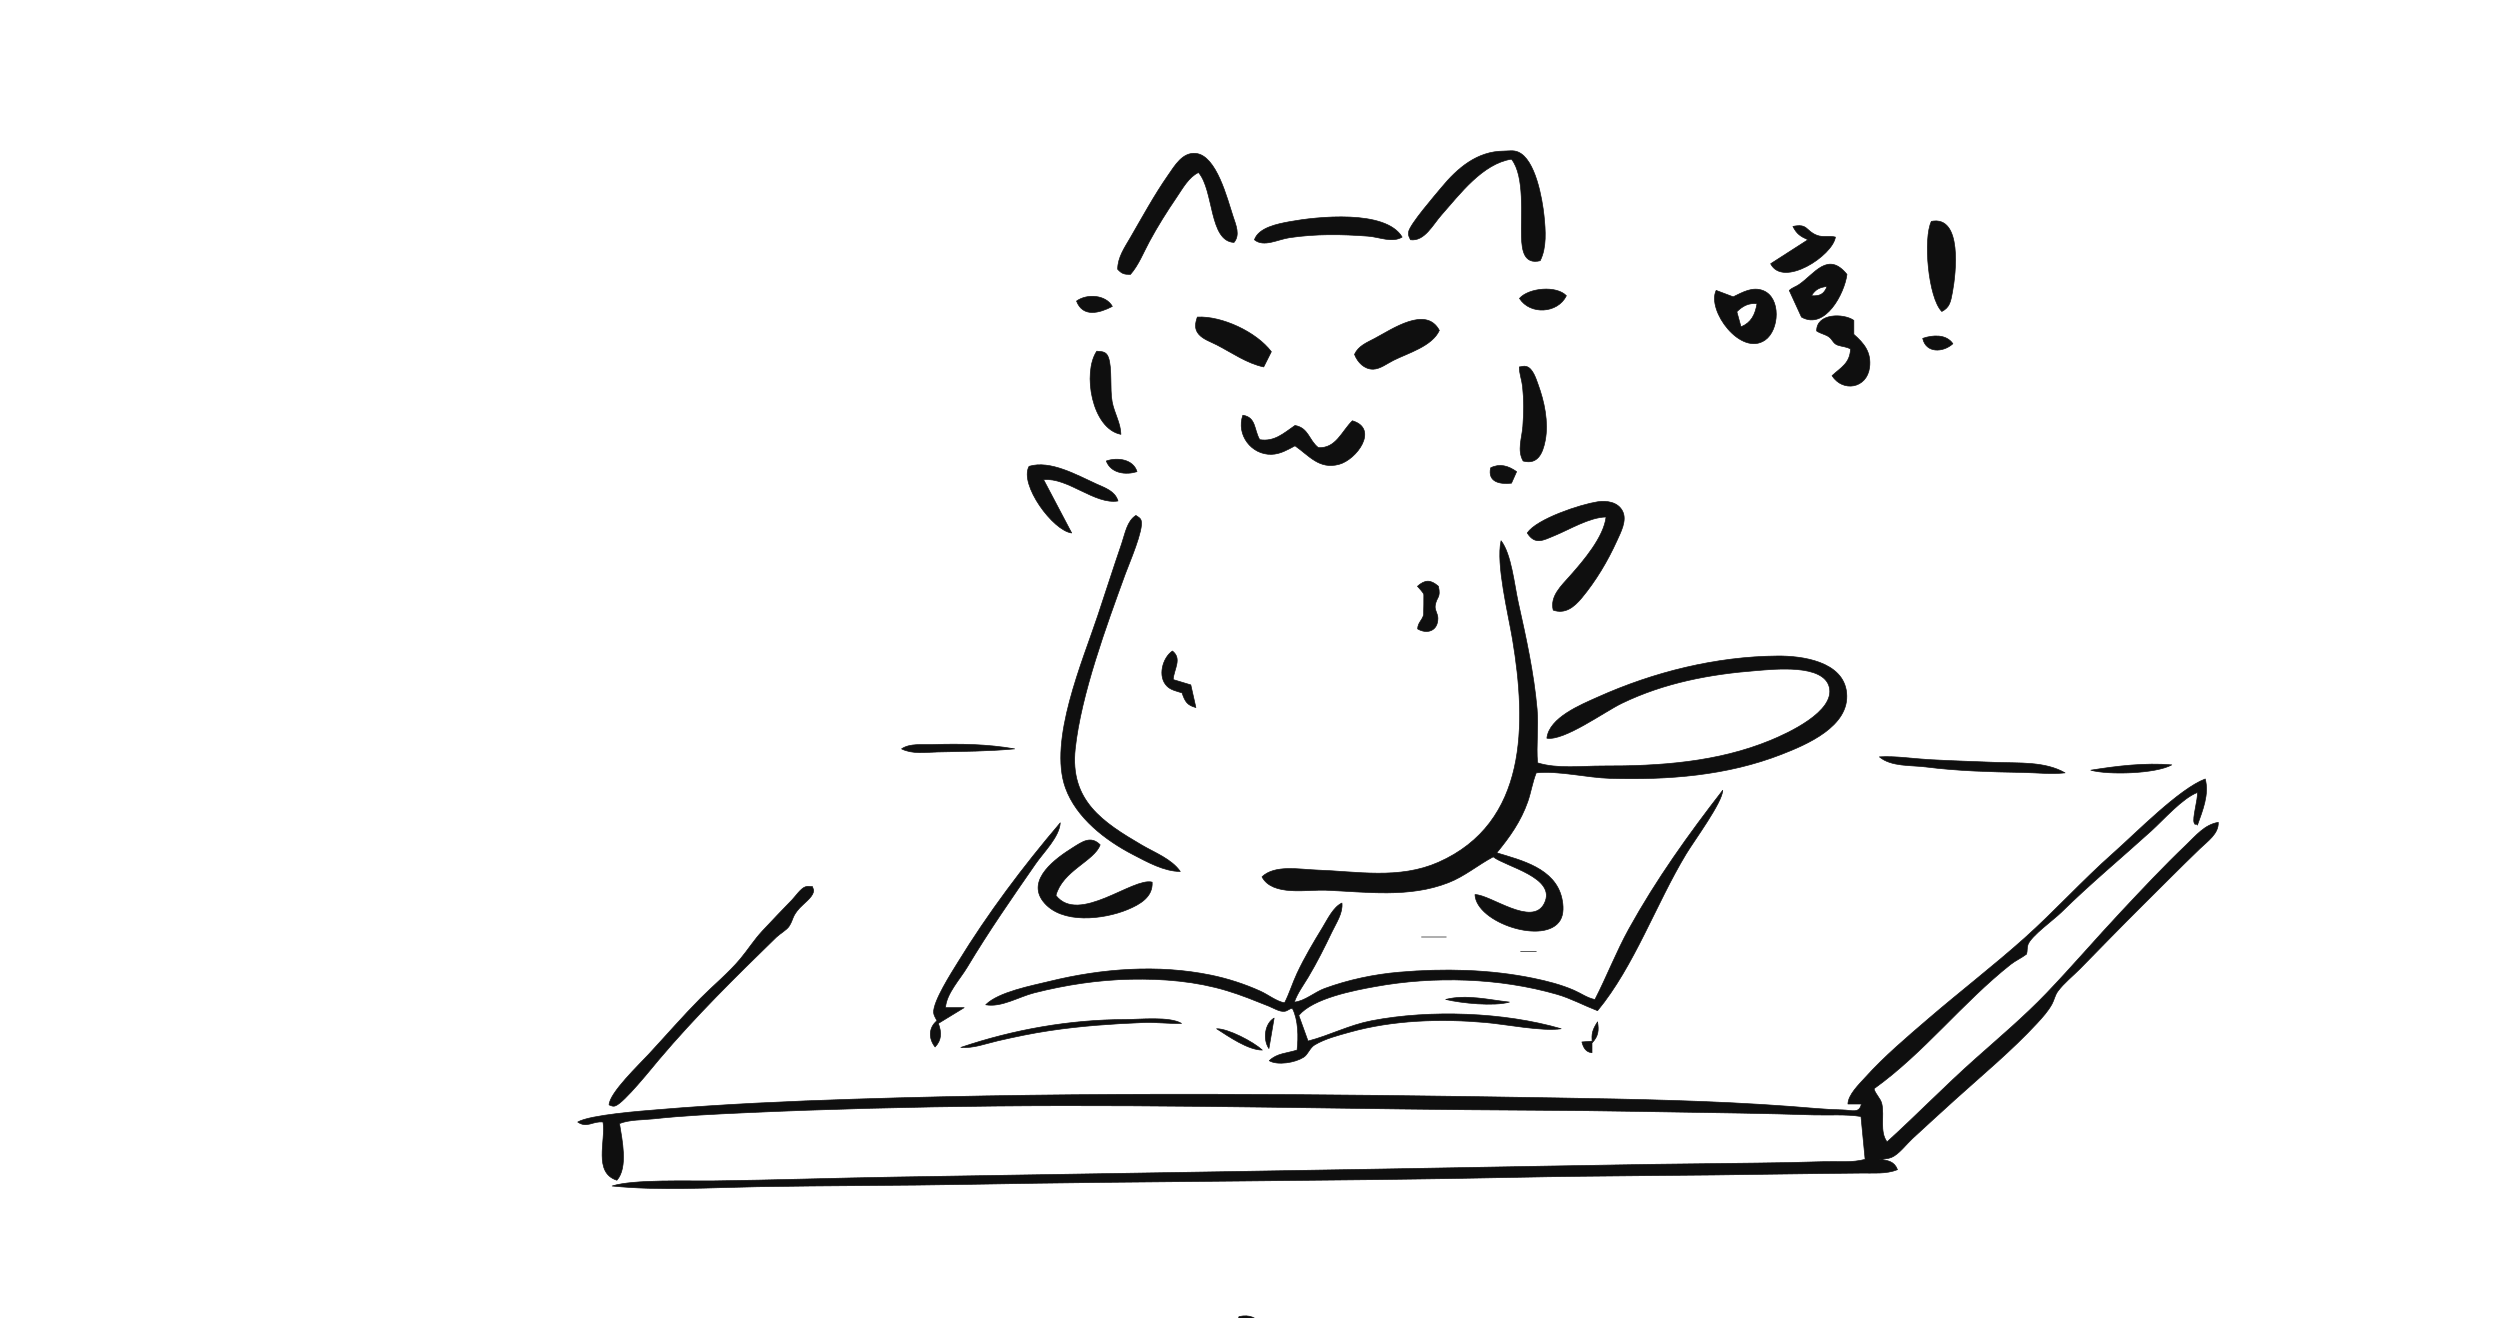
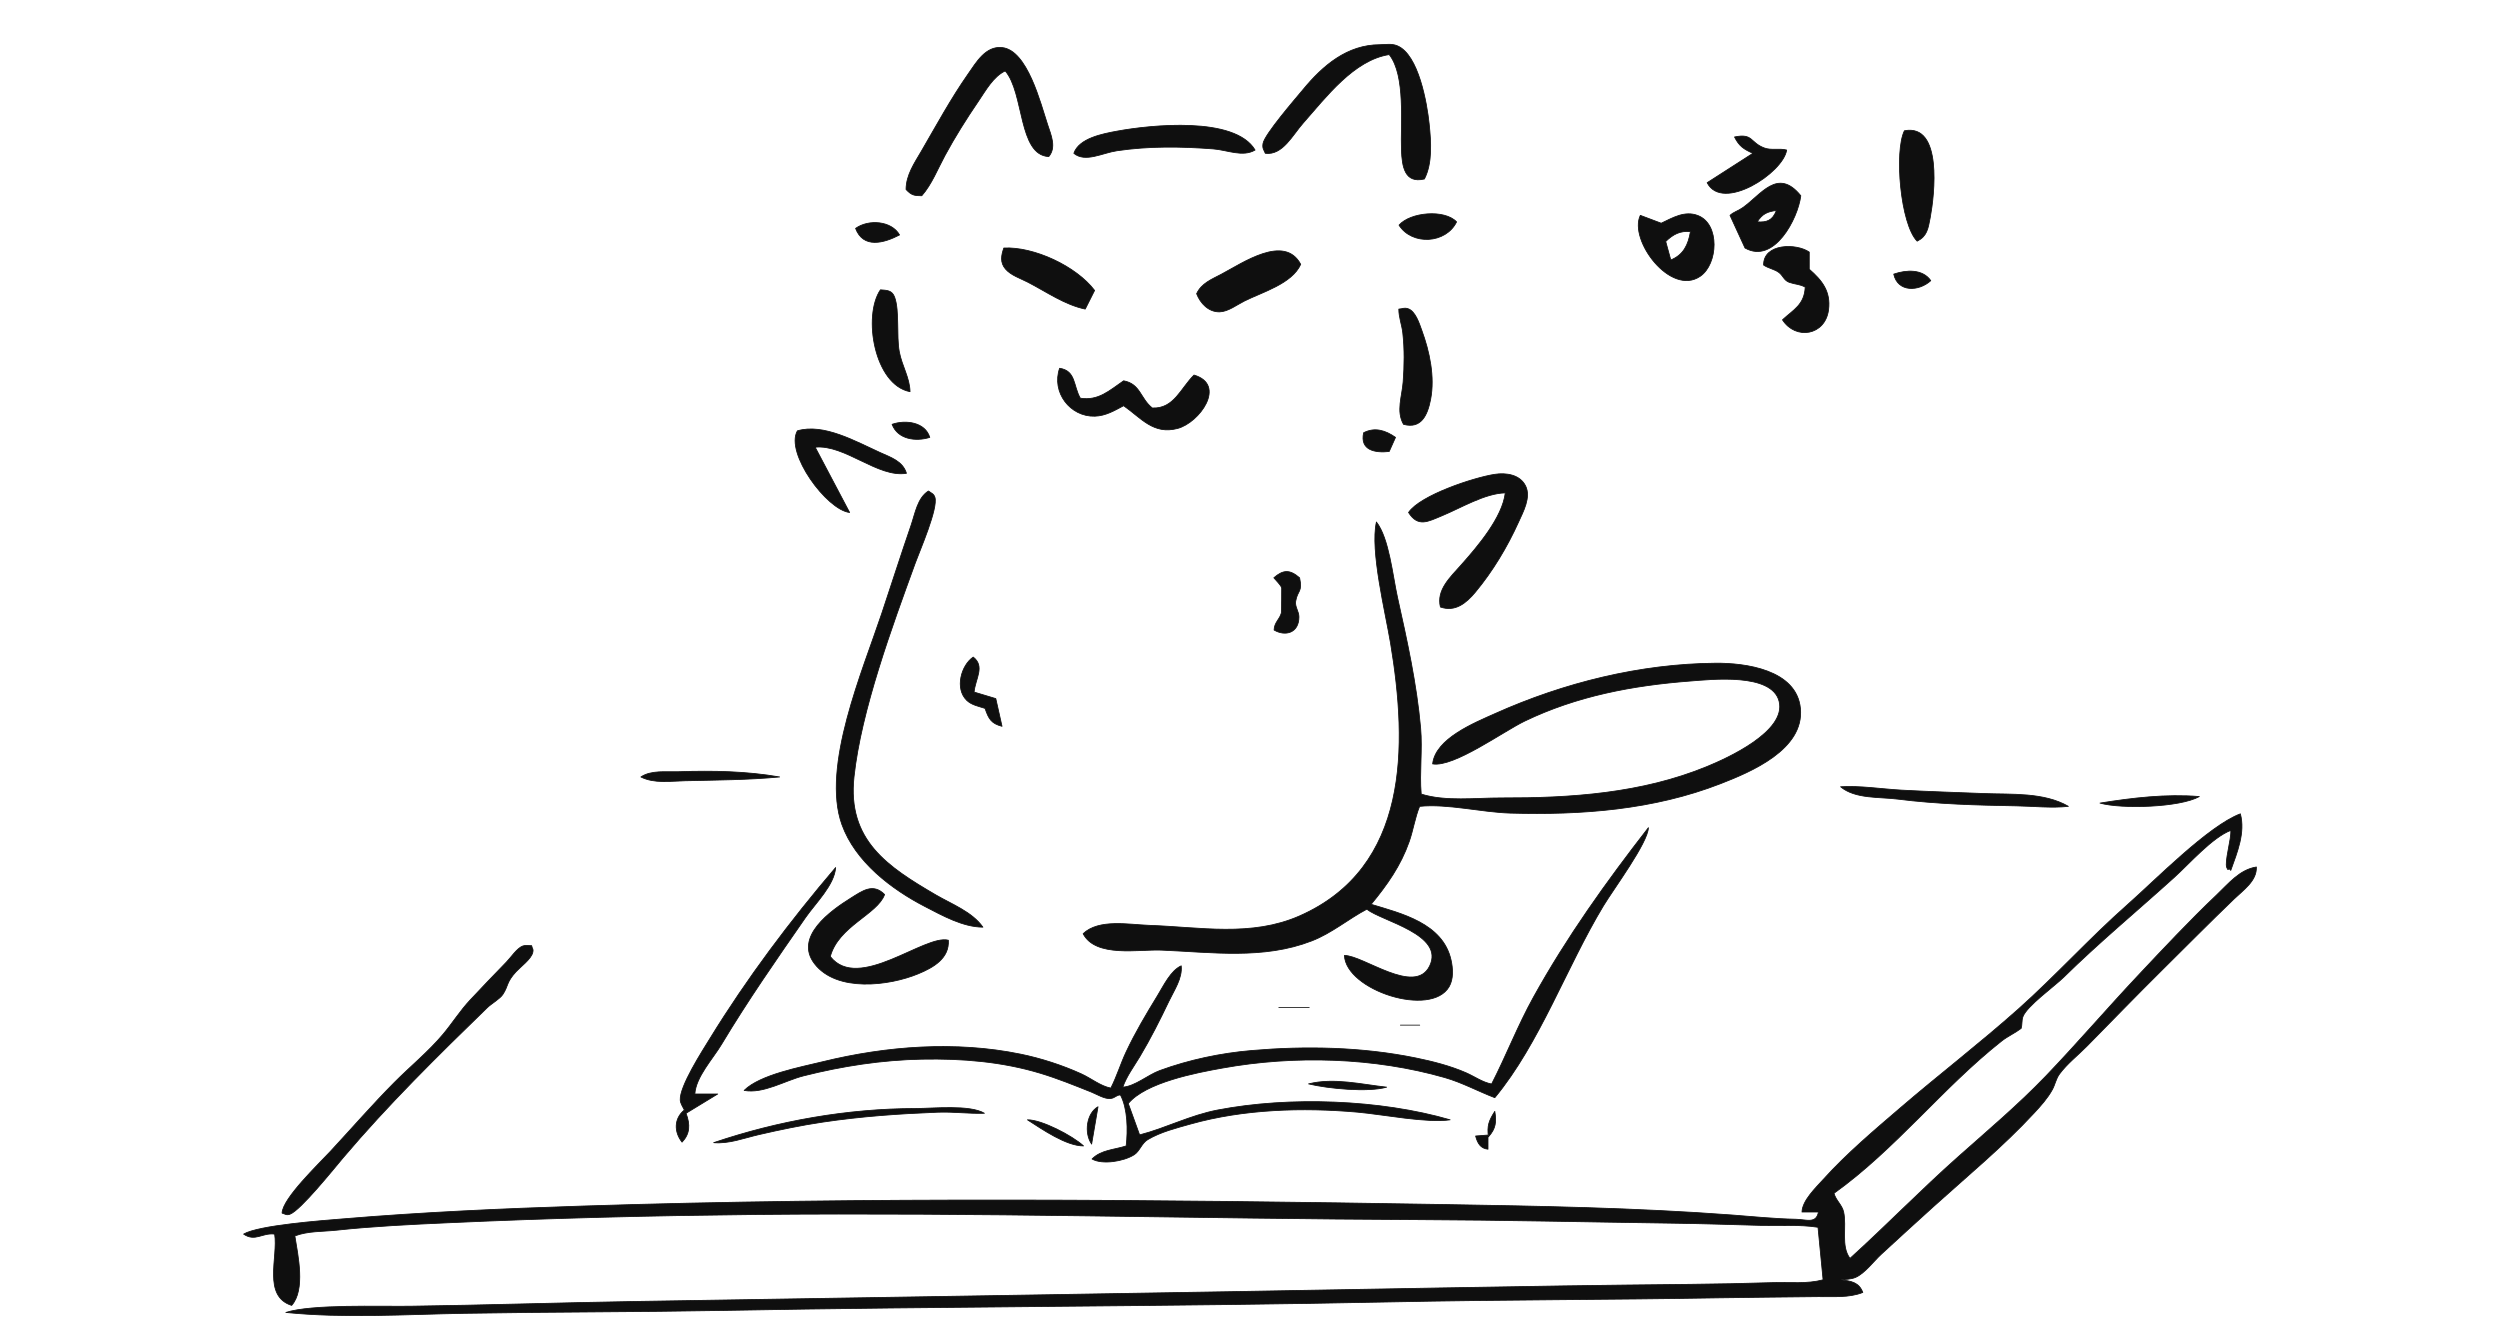
<svg xmlns="http://www.w3.org/2000/svg" viewBox="0 0 1508 795" width="1508" height="795">
-   <path d="M717.5 180.36C711.28 181.84 710.51 176.44 710.32 171.5C710.01 163.53 711.7 148.7 706.5 142.26C695.44 143.94 686.74 155.35 679.66 163.18C676.28 166.91 673.19 173.18 667.78 172.5C667.26 171.3 666.83 171 667.05 169.54C667.49 166.74 677.22 155.77 679.53 153.03C685.84 145.52 693.39 139.29 703.5 139.24C705.41 139.23 707.17 138.83 708.99 139.56C715.71 142.24 718.33 157.27 718.99 163.5C719.56 168.92 720.07 175.45 717.5 180.36ZM600.11 173.5C590.54 173.06 592.45 153.98 586.5 147.27C582.79 148.96 580.41 153.25 578.08 156.61C574.38 161.93 570.81 167.48 567.68 173.16C565.41 177.26 563.55 182 560.41 185.5C558.03 185.49 557.17 185.33 555.5 183.56C555.53 179.14 558.09 175.55 560.32 171.8C565.04 163.85 569.47 155.83 574.84 148.29C577.45 144.62 580.37 139.61 585.48 140.11C593.44 140.87 597.55 157.21 599.74 163.68C600.87 167.03 602.53 170.67 600.11 173.5ZM664.58 171.5C660.68 173.74 655.94 171.48 651.5 171.15C641.39 170.4 631.53 170.26 621.46 171.71C616.87 172.36 611.51 175.42 607.94 172.5C609.56 167.91 616.84 166.54 621.44 165.71C631.89 163.82 658.28 161.08 664.58 171.5ZM871.5 199.41C866.28 194.3 864.31 171.9 867.5 165.6C879.51 163.31 876.9 185.27 875.58 192.17C874.91 195.64 874.58 197.87 871.5 199.41ZM830.71 171.5C829.6 178.54 810.64 190.58 805.86 181.5C810.63 178.5 815.4 175.5 820.16 172.5C817.25 171.21 815.86 170.31 814.41 167.5C820.27 166.3 819.19 169.2 823.71 170.86C825.94 171.68 828.39 170.91 830.71 171.5ZM835.13 185.5C834.22 192.57 826.77 206.54 817.69 201.5C816.13 198.17 814.56 194.83 813 191.5C814.23 190.42 815.39 190.21 816.81 189.26C822.69 185.33 827.84 176.66 835.13 185.5ZM827.5 190C824.73 190.37 823.11 191 821.5 193.5C824.52 193.7 826.31 193.07 827.5 190ZM727.55 193.5C724.22 200.18 713.65 200.77 709.56 194.5C713.11 190.54 723.76 189.59 727.55 193.5ZM791.5 193.91C795.11 192.23 798.87 190 802.97 191.56C809.92 194.19 809.27 206.42 803.7 210.16C794.43 216.38 781.27 199.03 784.98 191.5C787.15 192.3 789.33 193.11 791.5 193.91ZM553.47 197.5C548.54 200.02 542.16 201.73 539.73 195.5C543.75 192.65 550.96 193.14 553.47 197.5ZM800.63 196.5C797.51 196.12 795.15 197.34 792.91 199.5C793.44 201.39 793.97 203.28 794.5 205.17C798.42 203.61 799.93 200.59 800.63 196.5ZM614.43 214.5C613.46 216.4 612.48 218.31 611.5 220.21C605.03 218.87 599.42 214.93 593.56 211.97C591.31 210.83 588.28 209.88 586.57 207.92C584.82 205.91 585.26 203.73 586.06 201.5C595.42 201.05 608.66 207.04 614.43 214.5ZM837.77 202.75C837.77 204.5 837.77 206.25 837.77 208C841.7 211.37 844.56 214.75 843.8 220.45C842.74 228.31 833.53 229.76 829.4 223.5C832.83 220.39 836.27 218.87 836.5 213.48C834.78 212.55 833.52 212.68 831.56 212.03C829.89 211.47 829.58 209.96 828.32 209.02C826.95 207.99 825.01 207.74 823.5 206.72C823.43 200.09 833.69 199.99 837.77 202.75ZM678.84 206.5C676.1 212.45 666.85 215 661.25 217.74C658.93 218.87 656.14 221 653.5 221.06C650.02 221.13 647.47 218.43 646.31 215.5C647.85 212.28 650.96 211.13 654.04 209.53C660.69 206.09 673.76 197.16 678.84 206.5ZM875.75 211.5C871.96 214.87 865.42 215.08 864.17 209.5C868.05 208.18 873.19 207.88 875.75 211.5ZM547.5 214.31C549.44 214.46 551.14 214.38 551.95 216.6C553.49 220.78 552.47 228.42 553.4 233.29C554.21 237.55 556.67 241.26 556.75 245.5C545.61 243.44 541.93 222.32 547.5 214.31ZM709.5 220.21C710.73 220.15 711.03 219.71 712.33 220.08C714.7 220.76 715.95 224.74 716.69 226.73C719.11 233.21 720.8 240.91 719.45 247.82C718.48 252.77 716.46 256.98 710.97 255.5C708.62 251.49 710.51 246.96 710.85 242.5C711.23 237.53 711.3 232.45 710.74 227.5C710.45 224.99 709.49 222.73 709.5 220.21ZM603.5 238.33C608.66 239.14 607.73 243.69 609.97 247.5C615.62 248.37 619.06 245.16 623.5 242.17C628.79 243.13 628.7 247.59 632.46 250.5C639.25 250.81 641.34 244.4 645.5 240.41C655.78 243.41 647.16 255.02 640.34 256.77C632.78 258.72 628.97 253.55 623.5 249.8C620.6 251.32 617.87 252.91 614.5 253.01C606.78 253.23 600.88 245.66 603.5 238.33ZM562.92 259.5C558.54 260.84 552.93 260.12 551.14 255.5C555.37 254.05 561.48 254.83 562.92 259.5ZM555.63 270.5C546.73 271.94 536.38 261.59 527.1 262.5C530.69 269.17 534.28 275.83 537.87 282.5C530.74 281.71 517.63 264.24 521.54 257.5C529.72 255.09 539.9 260.82 547.39 264.14C550.81 265.65 554.49 266.81 555.63 270.5ZM708.47 259.5C707.82 260.94 707.16 262.38 706.5 263.82C702.06 264.31 697.29 263.43 698.5 258.08C702.01 256.32 705.31 257.33 708.47 259.5ZM722.5 311.45C721.19 306.26 725.53 302.38 729.02 298.53C734.07 292.96 741.87 284.05 742.77 276.5C736.41 276.62 728.89 281.12 723 283.5C718.63 285.27 715.53 287.1 712.54 282.5C716.21 277.2 732.93 271.8 739.5 270.81C742.98 270.29 747.37 270.85 749.14 274.41C750.86 277.87 748.37 282.29 746.92 285.44C743.4 293.06 738.85 300.5 733.42 306.9C730.49 310.34 727.08 313.02 722.5 311.45ZM562.5 275.92C563.34 276.56 564.15 276.72 564.52 277.84C565.62 281.13 559.81 294.15 558.43 297.87C551.22 317.28 541.47 343.12 539.24 363.5C537.12 382.96 549.79 391.02 564.8 399.62C569.76 402.46 576.16 404.8 579.52 409.5C573.28 409.47 566.9 405.96 561.38 403.16C550.97 397.89 539.62 389.45 535.46 378.08C528.97 360.34 542.03 330.73 547.9 313.45C550.96 304.47 553.9 295.45 557.04 286.5C558.36 282.73 559.06 278.06 562.5 275.92ZM702.5 285.42C706.48 290.39 707.61 301.99 709.09 308.5C712.1 321.72 715.09 334.97 716.32 348.5C716.93 355.25 715.93 362.08 716.5 368.74C724.07 371.09 733.59 369.9 741.5 369.92C763.26 369.98 785.36 368.54 805.76 360.33C812.16 357.75 830.72 349.56 828.34 340.31C826.08 331.54 807.23 333.63 800.5 334.13C782.58 335.48 765.17 338.69 748.84 346.39C742.07 349.59 726.69 360.59 720.07 359.5C720.93 351.75 733.08 346.95 739.54 344.11C761.07 334.65 784.88 328.86 808.5 328.66C817.62 328.58 833.8 330.57 835.01 342.49C836.28 355.11 819.44 361.97 810.06 365.55C789.1 373.55 766.61 375.2 744.36 374.57C735.32 374.31 724.72 371.63 716 372.5C714.57 375.94 714.02 379.75 712.75 383.3C710.09 390.71 705.85 396.55 700.85 402.5C710.15 405.28 723.26 408.26 725.83 419.57C726.42 422.15 726.63 425.37 725.22 427.73C719.52 437.29 692.98 428.79 692.5 418.17C698.41 418.13 714.5 430.54 719.1 421.46C724.03 411.72 704.21 407.69 699.5 404C693.63 407.04 688.6 411.3 682.27 413.71C667.19 419.46 651.01 417.17 635.31 416.53C628.24 416.24 614.77 418.89 610.84 411.5C615.76 406.91 625.18 408.72 631.5 408.94C647.35 409.47 663.39 412.59 678.51 406.05C712.78 391.22 712.29 354.15 706.91 322.5C705.29 313 700.49 294.11 702.5 285.42ZM678.5 302.52C679.47 306.99 677.87 306.21 677.27 309.69C676.98 311.38 678.3 312.8 678.29 314.5C678.28 319.39 674.05 320.54 670.52 318.5C670.57 316.18 672.23 315.31 672.79 313.27C672.84 313.08 672.95 305.85 672.89 305.61C672.64 304.69 671.05 303.26 670.44 302.5C673.38 300 675.45 299.92 678.5 302.52ZM576.5 326.78C580.25 329.67 577.17 333.38 576.77 337.5C579.03 338.17 581.29 338.83 583.55 339.5C584.2 342.33 584.85 345.16 585.5 347.99C582.15 347.14 581.32 345.74 580.19 342.5C578.27 341.87 576 341.49 574.47 340.03C570.67 336.42 572.73 329.28 576.5 326.78ZM516 363.5C506.25 364.4 496.29 364.44 486.5 364.66C481.88 364.76 476.85 365.57 472.64 363.5C475.87 361.36 480.5 362.02 484.5 361.89C495.15 361.55 505.53 361.72 516 363.5ZM918.75 372.5C913.5 373.08 907.83 372.44 902.5 372.35C890.19 372.14 877.68 371.81 865.45 370.29C859.7 369.57 852.13 370.26 847.56 366.5C853.83 366.13 860.3 367.19 866.6 367.53C875.22 367.99 883.88 368.25 892.5 368.58C901.05 368.9 911.08 368.17 918.75 372.5ZM959.67 369.5C953.54 372.85 935.32 373.35 928.63 371.5C938.8 369.9 949.38 368.66 959.67 369.5ZM972.5 374.79C974.08 380.53 971.52 386.6 969.5 392.11C968.4 390.78 969.02 392.84 968.26 391.28C967.45 389.63 969.73 382.49 969.5 379.86C963.71 382.03 956.62 390.01 951.78 394.3C940.3 404.48 928.35 414.18 917.3 424.83C914.49 427.54 905.67 433.73 904.53 436.96C904.12 438.11 904.36 439.32 903.99 440.5C902.04 441.96 899.78 442.91 897.87 444.39C879.4 458.69 864.74 477.51 845.5 491C846.07 493.17 848.04 494.56 848.52 496.73C849.54 501.33 847.59 507.14 850.5 510.95C861.95 500.78 872.75 489.89 884.31 479.83C893.55 471.78 903.07 463.92 911.66 455.15C921.37 445.23 930.56 434.72 940.17 424.69C948.32 416.19 956.5 407.63 965.11 399.6C968.87 396.09 972.27 391.89 977.5 391.07C977.7 395.31 973.42 398.14 970.45 400.94C962.9 408.06 955.54 415.36 948.09 422.58C940.14 430.3 932.34 438.19 924.49 446.01C921.72 448.76 918.33 451.35 915.98 454.47C914.87 455.95 914.64 457.64 913.75 459.24C912.26 461.91 910.08 464.27 907.99 466.48C898.28 476.75 887.16 485.73 876.59 495.08C871.1 499.93 865.66 504.82 860.22 509.72C857.94 511.78 855.08 515.58 852.23 516.76C850.81 517.36 849.08 517.35 847.63 517.5C850.8 517.87 853.31 518.24 854.5 521.37C850.15 523.08 845.13 522.58 840.5 522.65C830.17 522.8 819.83 522.83 809.5 523.02C775.5 523.61 741.49 523.57 707.5 524.26C637.84 525.68 568.15 525.61 498.5 526.88C471.51 527.37 444.5 527.3 417.5 527.77C399.09 528.08 380.01 529.32 361.68 527.5C369.75 524.94 391.03 525.72 400.5 525.59C423.84 525.28 447.17 524.52 470.5 524.14C554.17 522.78 637.83 521.53 721.5 520.01C747.83 519.53 774.16 519.14 800.5 518.89C809.16 518.81 817.81 518.62 826.46 518.36C831.65 518.21 837.1 518.83 842.09 517.5C841.56 512.14 841.03 506.77 840.5 501.41C834.61 500.51 828.48 500.99 822.5 500.83C813.16 500.58 803.84 500.27 794.5 500.15C768.16 499.79 741.84 499.18 715.5 499.07C646.51 498.77 577.49 496.81 508.5 497.5C476.48 497.82 444.48 498.6 412.5 500.03C400.82 500.55 389.13 501.08 377.5 502.31C373.17 502.77 368.56 502.54 364.5 504.06C365.48 510.1 367.85 520.52 363.5 525.34C354.35 522.47 359.32 510.59 358.18 503.5C354.23 503.03 352.11 505.93 348.48 503.5C353.14 500.8 373.04 499.36 379.5 498.84C404.46 496.79 429.46 495.7 454.5 494.91C543.64 492.1 634.11 492.98 723.31 494.44C753.36 494.93 783.53 495.45 813.5 497.64C820.12 498.13 826.88 498.82 833.5 498.95C836.9 499.01 839.92 500.46 840.64 496.74C838.93 496.74 837.21 496.74 835.5 496.74C835.57 493.28 839.73 489.38 842.19 486.72C849.5 478.8 858.03 471.75 866.27 464.82C878.41 454.61 891.19 444.99 903.11 434.59C914.81 424.36 925.41 412.83 937.19 402.64C945.92 395.09 962.52 378.46 972.5 374.79ZM787.5 379.03C787.42 383.55 776.54 397.94 773.46 402.94C761.89 421.71 753.57 445.05 739.5 461.72C734.28 459.77 729.3 457.09 723.89 455.57C701.8 449.36 676.92 448.66 654.38 452.65C646.24 454.08 630.42 457.03 624.95 463.5C626.13 466.71 627.32 469.91 628.5 473.12C636.74 471.04 644.22 467.12 652.93 465.49C675.31 461.28 703.64 462.27 725.54 468.5C718.39 469.57 704.43 466.83 696.5 466.15C679.4 464.68 661.07 465.22 644.46 469.78C640.01 471.01 635.08 472.21 631.06 474.55C629.1 475.69 628.55 478.11 626.77 479.21C623.49 481.25 616.8 482.3 613.63 480.5C616.51 477.68 620.51 477.71 624.29 476.5C624.85 471.75 624.79 465.12 622.5 460.88C621.1 460.93 620.93 461.78 619.47 461.97C617.62 462.21 615.15 460.69 613.48 460.03C608.19 457.96 602.89 455.84 597.43 454.23C585.5 450.69 572.9 449.69 560.5 449.93C547.99 450.17 535.63 452.03 523.5 455.03C517.58 456.5 510.91 460.58 504.91 459.5C509.86 454.67 522.57 452.37 529.42 450.72C549.42 445.91 570.99 444.31 591.26 448.38C597.63 449.66 604.25 451.75 610.19 454.39C613.38 455.8 616.2 458.15 619.5 458.79C621.34 455.27 622.53 451.37 624.26 447.75C627.11 441.79 630.56 436.13 634.05 430.53C636.02 427.37 638.21 422.79 641.5 421.34C641.92 425.12 639.3 428.81 637.64 432.21C634.88 437.88 631.87 443.73 628.58 449.12C626.71 452.17 624.43 455.15 623.24 458.5C627.13 458.22 631.03 454.77 634.81 453.41C643.99 450.12 653.77 448.1 663.48 447.28C680.5 445.84 698.05 446.2 714.84 449.56C720.06 450.61 725.57 451.98 730.48 454.08C733.26 455.27 735.59 456.99 738.5 457.54C743.08 448.81 746.66 439.64 751.54 431.01C762 412.5 774.35 395.63 787.5 379.03ZM533.5 391.24C533.13 396.58 527.21 402.15 524.05 406.61C515.04 419.33 505.99 432.06 497.86 445.36C495.08 449.91 489.84 455.34 489.5 460.59C491.88 460.59 494.27 460.59 496.65 460.59C493.35 462.56 490.05 464.53 486.75 466.5C488.1 470.03 487.98 472.79 485.5 475.34C482.98 472.23 482.94 468.12 486.22 465.5C485.79 464.62 484.99 463.47 484.93 462.47C484.68 458.26 491.8 447.46 494.18 443.67C505.79 425.16 519.17 407.72 533.5 391.24ZM548.8 399.5C546.55 405.59 534.38 409.17 531.83 418.5C540.6 429.51 561.39 411.59 568.73 413.5C569.07 419.03 564.11 421.84 559.29 423.79C550.27 427.45 533.79 429.53 526.87 420.66C520.48 412.45 531.96 404.45 538.18 400.64C541.92 398.34 545.21 395.94 548.8 399.5ZM438.5 415.17C438.66 416.15 439.14 416.09 438.84 417.28C438.31 419.32 435.04 421.64 433.63 423.14C430.52 426.46 431.32 427.36 429.52 430.07C428.6 431.46 425.95 432.9 424.65 434.14C409.1 448.95 393.65 463.83 379.59 480.11C376.74 483.41 366.3 496.21 362.97 497.41C361.87 497.81 361.48 497.35 360.5 497.07C360.64 492.57 372.04 481.94 375.63 478.14C382.29 471.11 388.68 463.89 395.57 457.08C400.53 452.19 406.3 447.58 410.81 442.3C413.74 438.87 416.12 435.12 419.3 431.79C423.04 427.87 426.83 424 430.65 420.15C431.97 418.82 433.96 415.87 435.75 415.26C436.8 414.91 437.46 415.21 438.5 415.17ZM681.5 434.08C678.33 434.08 675.17 434.08 672 434.08C675.17 434.08 678.33 434.08 681.5 434.08ZM716.03 439.51C714.02 439.51 712.01 439.51 710 439.51C712.01 439.51 714.02 439.51 716.03 439.51ZM705.7 458.5C699.86 460.14 687.34 458.94 681.29 457.5C689.22 455.55 697.7 457.64 705.7 458.5ZM615.5 464.5C614.83 468.31 614.17 472.13 613.5 475.94C611.05 472.43 611.96 466.45 615.5 464.5ZM580 466.5C575.16 466.66 570.34 465.99 565.5 466.17C553.42 466.63 541.47 467.45 529.5 469.2C522.82 470.17 516.12 471.54 509.54 473.03C504.76 474.11 500.2 475.9 495.38 475.5C515.57 468.8 537.16 465.08 558.5 465.04C564.09 465.03 575.41 463.82 580 466.5ZM739.5 465.91C740.05 469.16 739.83 471.19 737.5 473.72C737.06 470.32 737.6 468.85 739.5 465.91ZM610.97 476.5C605.54 476.51 598.1 471.43 593.44 468.5C597.83 468.43 607.48 473.36 610.97 476.5ZM733.5 473.46C734.79 473.36 736.08 473.27 737.37 473.17C737.37 474.61 737.37 476.06 737.37 477.5C735.07 477.28 734.1 475.71 733.5 473.46ZM614.5 588.48C620.81 590.15 629.74 587.17 635.08 591.5C629.84 595.65 621.7 595.4 615.28 595.5C615.28 599.5 615.28 603.5 615.28 607.5C616.52 607.54 620.99 606.3 623.5 605.97C630.63 605.03 650.18 607.65 643.75 619.26C642.83 620.92 641.63 622.44 640.38 623.85C638.27 626.21 635.78 628.21 633.5 630.4C634.06 631.43 634.63 632.47 635.19 633.5C632.22 636.26 629.02 636.97 629.5 641.32C634 640.38 638.5 639.44 643 638.5C642.04 639.83 641.07 641.17 640.11 642.5C649.55 649.19 671.35 656.78 676.85 667.5C673.34 670.36 667.84 667.09 664.08 665.44C652.91 660.55 643.74 652.66 633.5 646.36C629.29 648.44 630.67 651.42 631.15 655.5C631.87 661.71 633.82 670.46 630.5 676.03C617.73 681.46 621.34 658.93 617.6 653.5C611.36 658.61 612.99 672.76 602.5 671.93C598.51 668.2 600.74 663.89 600.5 659.11C596.29 659.1 587.41 660.63 587.5 654.35C591.99 651.89 599.21 653.03 603.22 649.72C605.94 647.48 607.1 642.35 609.4 639.5C609.02 638.22 607.94 633.62 607.55 632.85C607.02 631.82 605.19 631.18 604.39 630.16C602.03 627.11 600.46 623.44 598.14 620.33C595.83 617.22 592.24 614.99 592.5 610.99C599.95 607.38 607.51 618.16 608.76 624.72C609.19 626.94 608.95 629.05 609.5 631.24C611.08 630.33 612.67 629.41 614.25 628.5C612.74 627.17 611.23 625.83 609.72 624.5C612.94 618.11 625.47 621.47 631.5 620.71C632.27 618.3 633.04 615.9 633.81 613.5C628.96 612.4 623.98 613.29 619.22 614.64C613.96 616.13 609.17 619.99 605.06 614.5C607.46 612.5 609.86 610.5 612.27 608.5C607.32 602.94 606.28 593.51 603.92 586.55C602.74 583.09 600.79 580.03 602.02 576.5C610.3 574.65 612.44 582.13 614.5 588.48ZM551.04 594.5C544.36 598.42 525.46 599.83 520.85 592.5C522.97 589.32 525.86 590.07 529.5 590.16C535.78 590.31 546.59 589.68 551.04 594.5ZM507.39 597.5C507.39 598.88 507.39 600.27 507.39 601.65C510.55 602.03 514.09 601.59 516.7 603.5C513.63 604.91 510.57 606.33 507.5 607.74C508.09 612.66 508.69 617.58 509.28 622.5C513.16 622.4 516.78 620.35 520.18 622.5C516.75 625.17 513.33 627.83 509.9 630.5C509.59 638.83 514.75 654.14 509.5 660.91C500.4 664.27 492 652.63 487.12 646.33C484.92 643.5 482.67 640.35 483.26 636.57C484.32 629.84 493.98 628.27 498.76 625.5C498.76 620.17 498.76 614.83 498.76 609.5C491.89 609.03 483.13 612.63 478.73 605.5C481.71 599.56 492.94 602.51 498.76 601.5C500.98 597.2 502.34 594.5 507.39 597.5ZM531.5 599.22C540.69 597.73 537.75 606.12 539.5 612.28C547.49 611.36 555.29 607.45 563.06 611.46C573.79 616.99 571.8 633.43 571.32 643.5C571.1 648.09 570.99 652.9 567.92 656.5C554.99 657.99 553.73 663.69 539.31 658.2C537.6 657.55 535.77 657.29 534.17 656.34C529.78 653.74 529.07 647.63 528.49 643.05C527.26 633.29 527.4 623.3 527.99 613.5C528.28 608.69 528.45 603.14 531.5 599.22ZM558.42 618.36C552.58 617.59 546.46 618.73 540.8 620.5C540.8 624.77 540.8 629.03 540.8 633.3C546.67 633.3 552.55 633.3 558.42 633.3C558.42 628.32 558.42 623.34 558.42 618.36ZM387.5 636.99C395.57 636.72 394.76 641.44 399.5 645.83C404.12 639.66 406.24 631.89 411.54 626.05C413.78 623.57 418.41 622.47 420.42 626.08C422.02 628.94 420.47 633.45 419.93 636.5C418.19 646.49 412.99 667.54 398.65 660.87C396.98 660.1 395.15 658.97 393.93 657.57C391.41 654.67 390.87 650.24 389.69 646.7C388.51 643.15 386.59 640.62 387.5 636.99ZM627 626.5C620.38 627.54 619.42 627.77 616.04 633.5C621.53 634.25 625.91 632.12 627 626.5ZM500.4 637.05C497.21 637.88 495.75 638.62 493.97 641.5C494.9 645.53 497.25 648.88 500.4 651.58C500.4 646.74 500.4 641.89 500.4 637.05ZM560.31 638.63C554.21 639.26 548.11 639.88 542.01 640.5C542.01 644.27 542.01 648.04 542.01 651.81C547.29 653.51 555.42 652.49 560.31 650.5C560.31 646.54 560.31 642.59 560.31 638.63ZM445.05 655.5C440.15 655.45 434.16 652.07 432.49 647.5C437.91 643.68 444.66 649.85 445.05 655.5Z" transform="matrix(1.57322 0 0 1.60783 -199.7547 -132.7283)" fill="#0F0F0F" fill-rule="evenodd" stroke="#0F0F0F" stroke-width="0.25" stroke-linejoin="round" />
+   <path d="M717.5 180.36C711.28 181.84 710.51 176.44 710.32 171.5C710.01 163.53 711.7 148.7 706.5 142.26C695.44 143.94 686.74 155.35 679.66 163.18C676.28 166.91 673.19 173.18 667.78 172.5C667.26 171.3 666.83 171 667.05 169.54C667.49 166.74 677.22 155.77 679.53 153.03C685.84 145.52 693.39 139.29 703.5 139.24C705.41 139.23 707.17 138.83 708.99 139.56C715.71 142.24 718.33 157.27 718.99 163.5C719.56 168.92 720.07 175.45 717.5 180.36ZM600.11 173.5C590.54 173.06 592.45 153.98 586.5 147.27C582.79 148.96 580.41 153.25 578.08 156.61C574.38 161.93 570.81 167.48 567.68 173.16C565.41 177.26 563.55 182 560.41 185.5C558.03 185.49 557.17 185.33 555.5 183.56C555.53 179.14 558.09 175.55 560.32 171.8C565.04 163.85 569.47 155.83 574.84 148.29C577.45 144.62 580.37 139.61 585.48 140.11C593.44 140.87 597.55 157.21 599.74 163.68C600.87 167.03 602.53 170.67 600.11 173.5ZM664.58 171.5C660.68 173.74 655.94 171.48 651.5 171.15C641.39 170.4 631.53 170.26 621.46 171.71C616.87 172.36 611.51 175.42 607.94 172.5C609.56 167.91 616.84 166.54 621.44 165.71C631.89 163.82 658.28 161.08 664.58 171.5ZM871.5 199.41C866.28 194.3 864.31 171.9 867.5 165.6C879.51 163.31 876.9 185.27 875.58 192.17C874.91 195.64 874.58 197.87 871.5 199.41ZM830.71 171.5C829.6 178.54 810.64 190.58 805.86 181.5C810.63 178.5 815.4 175.5 820.16 172.5C817.25 171.21 815.86 170.31 814.41 167.5C820.27 166.3 819.19 169.2 823.71 170.86C825.94 171.68 828.39 170.91 830.71 171.5ZM835.13 185.5C834.22 192.57 826.77 206.54 817.69 201.5C816.13 198.17 814.56 194.83 813 191.5C814.23 190.42 815.39 190.21 816.81 189.26C822.69 185.33 827.84 176.66 835.13 185.5ZM827.5 190C824.73 190.37 823.11 191 821.5 193.5C824.52 193.7 826.31 193.07 827.5 190ZM727.55 193.5C724.22 200.18 713.65 200.77 709.56 194.5C713.11 190.54 723.76 189.59 727.55 193.5ZM791.5 193.91C795.11 192.23 798.87 190 802.97 191.56C809.92 194.19 809.27 206.42 803.7 210.16C794.43 216.38 781.27 199.03 784.98 191.5C787.15 192.3 789.33 193.11 791.5 193.91ZM553.47 197.5C548.54 200.02 542.16 201.73 539.73 195.5C543.75 192.65 550.96 193.14 553.47 197.5ZM800.63 196.5C797.51 196.12 795.15 197.34 792.91 199.5C793.44 201.39 793.97 203.28 794.5 205.17C798.42 203.61 799.93 200.59 800.63 196.5ZM614.43 214.5C613.46 216.4 612.48 218.31 611.5 220.21C605.03 218.87 599.42 214.93 593.56 211.97C591.31 210.83 588.28 209.88 586.57 207.92C584.82 205.91 585.26 203.73 586.06 201.5C595.42 201.05 608.66 207.04 614.43 214.5ZM837.77 202.75C837.77 204.5 837.77 206.25 837.77 208C841.7 211.37 844.56 214.75 843.8 220.45C842.74 228.31 833.53 229.76 829.4 223.5C832.83 220.39 836.27 218.87 836.5 213.48C834.78 212.55 833.52 212.68 831.56 212.03C829.89 211.47 829.58 209.96 828.32 209.02C826.95 207.99 825.01 207.74 823.5 206.72C823.43 200.09 833.69 199.99 837.77 202.75ZM678.84 206.5C676.1 212.45 666.85 215 661.25 217.74C658.93 218.87 656.14 221 653.5 221.06C650.02 221.13 647.47 218.43 646.31 215.5C647.85 212.28 650.96 211.13 654.04 209.53C660.69 206.09 673.76 197.16 678.84 206.5ZM875.75 211.5C871.96 214.87 865.42 215.08 864.17 209.5C868.05 208.18 873.19 207.88 875.75 211.5ZM547.5 214.31C549.44 214.46 551.14 214.38 551.95 216.6C553.49 220.78 552.47 228.42 553.4 233.29C554.21 237.55 556.67 241.26 556.75 245.5C545.61 243.44 541.93 222.32 547.5 214.31ZM709.5 220.21C710.73 220.15 711.03 219.71 712.33 220.08C714.7 220.76 715.95 224.74 716.69 226.73C719.11 233.21 720.8 240.91 719.45 247.82C718.48 252.77 716.46 256.98 710.97 255.5C708.62 251.49 710.51 246.96 710.85 242.5C711.23 237.53 711.3 232.45 710.74 227.5C710.45 224.99 709.49 222.73 709.5 220.21ZM603.5 238.33C608.66 239.14 607.73 243.69 609.97 247.5C615.62 248.37 619.06 245.16 623.5 242.17C628.79 243.13 628.7 247.59 632.46 250.5C639.25 250.81 641.34 244.4 645.5 240.41C655.78 243.41 647.16 255.02 640.34 256.77C632.78 258.72 628.97 253.55 623.5 249.8C620.6 251.32 617.87 252.91 614.5 253.01C606.78 253.23 600.88 245.66 603.5 238.33ZM562.92 259.5C558.54 260.84 552.93 260.12 551.14 255.5C555.37 254.05 561.48 254.83 562.92 259.5ZM555.63 270.5C546.73 271.94 536.38 261.59 527.1 262.5C530.69 269.17 534.28 275.83 537.87 282.5C530.74 281.71 517.63 264.24 521.54 257.5C529.72 255.09 539.9 260.82 547.39 264.14C550.81 265.65 554.49 266.81 555.63 270.5ZM708.47 259.5C707.82 260.94 707.16 262.38 706.5 263.82C702.06 264.31 697.29 263.43 698.5 258.08C702.01 256.32 705.31 257.33 708.47 259.5ZM722.5 311.45C721.19 306.26 725.53 302.38 729.02 298.53C734.07 292.96 741.87 284.05 742.77 276.5C736.41 276.62 728.89 281.12 723 283.5C718.63 285.27 715.53 287.1 712.54 282.5C716.21 277.2 732.93 271.8 739.5 270.81C742.98 270.29 747.37 270.85 749.14 274.41C750.86 277.87 748.37 282.29 746.92 285.44C743.4 293.06 738.85 300.5 733.42 306.9C730.49 310.34 727.08 313.02 722.5 311.45ZM562.5 275.92C563.34 276.56 564.15 276.72 564.52 277.84C565.62 281.13 559.81 294.15 558.43 297.87C551.22 317.28 541.47 343.12 539.24 363.5C537.12 382.96 549.79 391.02 564.8 399.62C569.76 402.46 576.16 404.8 579.52 409.5C573.28 409.47 566.9 405.96 561.38 403.16C550.97 397.89 539.62 389.45 535.46 378.08C528.97 360.34 542.03 330.73 547.9 313.45C550.96 304.47 553.9 295.45 557.04 286.5C558.36 282.73 559.06 278.06 562.5 275.92ZM702.5 285.42C706.48 290.39 707.61 301.99 709.09 308.5C712.1 321.72 715.09 334.97 716.32 348.5C716.93 355.25 715.93 362.08 716.5 368.74C724.07 371.09 733.59 369.9 741.5 369.92C763.26 369.98 785.36 368.54 805.76 360.33C812.16 357.75 830.72 349.56 828.34 340.31C826.08 331.54 807.23 333.63 800.5 334.13C782.58 335.48 765.17 338.69 748.84 346.39C742.07 349.59 726.69 360.59 720.07 359.5C720.93 351.75 733.08 346.95 739.54 344.11C761.07 334.65 784.88 328.86 808.5 328.66C817.62 328.58 833.8 330.57 835.01 342.49C836.28 355.11 819.44 361.97 810.06 365.55C789.1 373.55 766.61 375.2 744.36 374.57C735.32 374.31 724.72 371.63 716 372.5C714.57 375.94 714.02 379.75 712.75 383.3C710.09 390.71 705.85 396.55 700.85 402.5C710.15 405.28 723.26 408.26 725.83 419.57C726.42 422.15 726.63 425.37 725.22 427.73C719.52 437.29 692.98 428.79 692.5 418.17C698.41 418.13 714.5 430.54 719.1 421.46C724.03 411.72 704.21 407.69 699.5 404C693.63 407.04 688.6 411.3 682.27 413.71C667.19 419.46 651.01 417.17 635.31 416.53C628.24 416.24 614.77 418.89 610.84 411.5C615.76 406.91 625.18 408.72 631.5 408.94C647.35 409.47 663.39 412.59 678.51 406.05C712.78 391.22 712.29 354.15 706.91 322.5C705.29 313 700.49 294.11 702.5 285.42ZM678.5 302.52C679.47 306.99 677.87 306.21 677.27 309.69C676.98 311.38 678.3 312.8 678.29 314.5C678.28 319.39 674.05 320.54 670.52 318.5C670.57 316.18 672.23 315.31 672.79 313.27C672.84 313.08 672.95 305.85 672.89 305.61C672.64 304.69 671.05 303.26 670.44 302.5C673.38 300 675.45 299.92 678.5 302.52ZM576.5 326.78C580.25 329.67 577.17 333.38 576.77 337.5C579.03 338.17 581.29 338.83 583.55 339.5C584.2 342.33 584.85 345.16 585.5 347.99C582.15 347.14 581.32 345.74 580.19 342.5C578.27 341.87 576 341.49 574.47 340.03C570.67 336.42 572.73 329.28 576.5 326.78ZM516 363.5C506.25 364.4 496.29 364.44 486.5 364.66C481.88 364.76 476.85 365.57 472.64 363.5C475.87 361.36 480.5 362.02 484.5 361.89C495.15 361.55 505.53 361.72 516 363.5ZM918.75 372.5C913.5 373.08 907.83 372.44 902.5 372.35C890.19 372.14 877.68 371.81 865.45 370.29C859.7 369.57 852.13 370.26 847.56 366.5C853.83 366.13 860.3 367.19 866.6 367.53C875.22 367.99 883.88 368.25 892.5 368.58C901.05 368.9 911.08 368.17 918.75 372.5ZM959.67 369.5C953.54 372.85 935.32 373.35 928.63 371.5C938.8 369.9 949.38 368.66 959.67 369.5ZM972.5 374.79C974.08 380.53 971.52 386.6 969.5 392.11C968.4 390.78 969.02 392.84 968.26 391.28C967.45 389.63 969.73 382.49 969.5 379.86C963.71 382.03 956.62 390.01 951.78 394.3C940.3 404.48 928.35 414.18 917.3 424.83C914.49 427.54 905.67 433.73 904.53 436.96C904.12 438.11 904.36 439.32 903.99 440.5C902.04 441.96 899.78 442.91 897.87 444.39C879.4 458.69 864.74 477.51 845.5 491C846.07 493.17 848.04 494.56 848.52 496.73C849.54 501.33 847.59 507.14 850.5 510.95C861.95 500.78 872.75 489.89 884.31 479.83C893.55 471.78 903.07 463.92 911.66 455.15C921.37 445.23 930.56 434.72 940.17 424.69C948.32 416.19 956.5 407.63 965.11 399.6C968.87 396.09 972.27 391.89 977.5 391.07C977.7 395.31 973.42 398.14 970.45 400.94C962.9 408.06 955.54 415.36 948.09 422.58C940.14 430.3 932.34 438.19 924.49 446.01C921.72 448.76 918.33 451.35 915.98 454.47C914.87 455.95 914.64 457.64 913.75 459.24C912.26 461.91 910.08 464.27 907.99 466.48C898.28 476.75 887.16 485.73 876.59 495.08C871.1 499.93 865.66 504.82 860.22 509.72C857.94 511.78 855.08 515.58 852.23 516.76C850.81 517.36 849.08 517.35 847.63 517.5C850.8 517.87 853.31 518.24 854.5 521.37C850.15 523.08 845.13 522.58 840.5 522.65C830.17 522.8 819.83 522.83 809.5 523.02C775.5 523.61 741.49 523.57 707.5 524.26C637.84 525.68 568.15 525.61 498.5 526.88C471.51 527.37 444.5 527.3 417.5 527.77C399.09 528.08 380.01 529.32 361.68 527.5C369.75 524.94 391.03 525.72 400.5 525.59C423.84 525.28 447.17 524.52 470.5 524.14C554.17 522.78 637.83 521.53 721.5 520.01C747.83 519.53 774.16 519.14 800.5 518.89C809.16 518.81 817.81 518.62 826.46 518.36C831.65 518.21 837.1 518.83 842.09 517.5C841.56 512.14 841.03 506.77 840.5 501.41C834.61 500.51 828.48 500.99 822.5 500.83C813.16 500.58 803.84 500.27 794.5 500.15C768.16 499.79 741.84 499.18 715.5 499.07C646.51 498.77 577.49 496.81 508.5 497.5C476.48 497.82 444.48 498.6 412.5 500.03C400.82 500.55 389.13 501.08 377.5 502.31C373.17 502.77 368.56 502.54 364.5 504.06C365.48 510.1 367.85 520.52 363.5 525.34C354.35 522.47 359.32 510.59 358.18 503.5C354.23 503.03 352.11 505.93 348.48 503.5C353.14 500.8 373.04 499.36 379.5 498.84C404.46 496.79 429.46 495.7 454.5 494.91C543.64 492.1 634.11 492.98 723.31 494.44C753.36 494.93 783.53 495.45 813.5 497.64C820.12 498.13 826.88 498.82 833.5 498.95C836.9 499.01 839.92 500.46 840.64 496.74C838.93 496.74 837.21 496.74 835.5 496.74C835.57 493.28 839.73 489.38 842.19 486.72C849.5 478.8 858.03 471.75 866.27 464.82C878.41 454.61 891.19 444.99 903.11 434.59C914.81 424.36 925.41 412.83 937.19 402.64C945.92 395.09 962.52 378.46 972.5 374.79ZM787.5 379.03C787.42 383.55 776.54 397.94 773.46 402.94C761.89 421.71 753.57 445.05 739.5 461.72C734.28 459.77 729.3 457.09 723.89 455.57C701.8 449.36 676.92 448.66 654.38 452.65C646.24 454.08 630.42 457.03 624.95 463.5C626.13 466.71 627.32 469.91 628.5 473.12C636.74 471.04 644.22 467.12 652.93 465.49C675.31 461.28 703.64 462.27 725.54 468.5C718.39 469.57 704.43 466.83 696.5 466.15C679.4 464.68 661.07 465.22 644.46 469.78C640.01 471.01 635.08 472.21 631.06 474.55C629.1 475.69 628.55 478.11 626.77 479.21C623.49 481.25 616.8 482.3 613.63 480.5C616.51 477.68 620.51 477.71 624.29 476.5C624.85 471.75 624.79 465.12 622.5 460.88C621.1 460.93 620.93 461.78 619.47 461.97C617.62 462.21 615.15 460.69 613.48 460.03C608.19 457.96 602.89 455.84 597.43 454.23C585.5 450.69 572.9 449.69 560.5 449.93C547.99 450.17 535.63 452.03 523.5 455.03C517.58 456.5 510.91 460.58 504.91 459.5C509.86 454.67 522.57 452.37 529.42 450.72C549.42 445.91 570.99 444.31 591.26 448.38C597.63 449.66 604.25 451.75 610.19 454.39C613.38 455.8 616.2 458.15 619.5 458.79C621.34 455.27 622.53 451.37 624.26 447.75C627.11 441.79 630.56 436.13 634.05 430.53C636.02 427.37 638.21 422.79 641.5 421.34C641.92 425.12 639.3 428.81 637.64 432.21C634.88 437.88 631.87 443.73 628.58 449.12C626.71 452.17 624.43 455.15 623.24 458.5C627.13 458.22 631.03 454.77 634.81 453.41C643.99 450.12 653.77 448.1 663.48 447.28C680.5 445.84 698.05 446.2 714.84 449.56C720.06 450.61 725.57 451.98 730.48 454.08C733.26 455.27 735.59 456.99 738.5 457.54C743.08 448.81 746.66 439.64 751.54 431.01C762 412.5 774.35 395.63 787.5 379.03ZM533.5 391.24C533.13 396.58 527.21 402.15 524.05 406.61C515.04 419.33 505.99 432.06 497.86 445.36C495.08 449.91 489.84 455.34 489.5 460.59C491.88 460.59 494.27 460.59 496.65 460.59C493.35 462.56 490.05 464.53 486.75 466.5C488.1 470.03 487.98 472.79 485.5 475.34C482.98 472.23 482.94 468.12 486.22 465.5C485.79 464.62 484.99 463.47 484.93 462.47C484.68 458.26 491.8 447.46 494.18 443.67C505.79 425.16 519.17 407.72 533.5 391.24ZM548.8 399.5C546.55 405.59 534.38 409.17 531.83 418.5C540.6 429.51 561.39 411.59 568.73 413.5C569.07 419.03 564.11 421.84 559.29 423.79C550.27 427.45 533.79 429.53 526.87 420.66C520.48 412.45 531.96 404.45 538.18 400.64C541.92 398.34 545.21 395.94 548.8 399.5ZM438.5 415.17C438.66 416.15 439.14 416.09 438.84 417.28C438.31 419.32 435.04 421.64 433.63 423.14C430.52 426.46 431.32 427.36 429.52 430.07C428.6 431.46 425.95 432.9 424.65 434.14C409.1 448.95 393.65 463.83 379.59 480.11C376.74 483.41 366.3 496.21 362.97 497.41C361.87 497.81 361.48 497.35 360.5 497.07C360.64 492.57 372.04 481.94 375.63 478.14C382.29 471.11 388.68 463.89 395.57 457.08C400.53 452.19 406.3 447.58 410.81 442.3C413.74 438.87 416.12 435.12 419.3 431.79C423.04 427.87 426.83 424 430.65 420.15C431.97 418.82 433.96 415.87 435.75 415.26C436.8 414.91 437.46 415.21 438.5 415.17ZM681.5 434.08C678.33 434.08 675.17 434.08 672 434.08C675.17 434.08 678.33 434.08 681.5 434.08ZM716.03 439.51C714.02 439.51 712.01 439.51 710 439.51C712.01 439.51 714.02 439.51 716.03 439.51ZM705.7 458.5C699.86 460.14 687.34 458.94 681.29 457.5C689.22 455.55 697.7 457.64 705.7 458.5ZM615.5 464.5C614.83 468.31 614.17 472.13 613.5 475.94C611.05 472.43 611.96 466.45 615.5 464.5ZM580 466.5C575.16 466.66 570.34 465.99 565.5 466.17C553.42 466.63 541.47 467.45 529.5 469.2C522.82 470.17 516.12 471.54 509.54 473.03C504.76 474.11 500.2 475.9 495.38 475.5C515.57 468.8 537.16 465.08 558.5 465.04C564.09 465.03 575.41 463.82 580 466.5ZM739.5 465.91C740.05 469.16 739.83 471.19 737.5 473.72C737.06 470.32 737.6 468.85 739.5 465.91ZM610.97 476.5C605.54 476.51 598.1 471.43 593.44 468.5C597.83 468.43 607.48 473.36 610.97 476.5ZM733.5 473.46C734.79 473.36 736.08 473.27 737.37 473.17C737.37 474.61 737.37 476.06 737.37 477.5C735.07 477.28 734.1 475.71 733.5 473.46ZM614.5 588.48C620.81 590.15 629.74 587.17 635.08 591.5C629.84 595.65 621.7 595.4 615.28 595.5C615.28 599.5 615.28 603.5 615.28 607.5C616.52 607.54 620.99 606.3 623.5 605.97C630.63 605.03 650.18 607.65 643.75 619.26C642.83 620.92 641.63 622.44 640.38 623.85C638.27 626.21 635.78 628.21 633.5 630.4C634.06 631.43 634.63 632.47 635.19 633.5C632.22 636.26 629.02 636.97 629.5 641.32C634 640.38 638.5 639.44 643 638.5C642.04 639.83 641.07 641.17 640.11 642.5C649.55 649.19 671.35 656.78 676.85 667.5C673.34 670.36 667.84 667.09 664.08 665.44C652.91 660.55 643.74 652.66 633.5 646.36C629.29 648.44 630.67 651.42 631.15 655.5C631.87 661.71 633.82 670.46 630.5 676.03C617.73 681.46 621.34 658.93 617.6 653.5C611.36 658.61 612.99 672.76 602.5 671.93C598.51 668.2 600.74 663.89 600.5 659.11C596.29 659.1 587.41 660.63 587.5 654.35C591.99 651.89 599.21 653.03 603.22 649.72C605.94 647.48 607.1 642.35 609.4 639.5C609.02 638.22 607.94 633.62 607.55 632.85C607.02 631.82 605.19 631.18 604.39 630.16C602.03 627.11 600.46 623.44 598.14 620.33C595.83 617.22 592.24 614.99 592.5 610.99C599.95 607.38 607.51 618.16 608.76 624.72C609.19 626.94 608.95 629.05 609.5 631.24C611.08 630.33 612.67 629.41 614.25 628.5C612.74 627.17 611.23 625.83 609.72 624.5C612.94 618.11 625.47 621.47 631.5 620.71C632.27 618.3 633.04 615.9 633.81 613.5C628.96 612.4 623.98 613.29 619.22 614.64C613.96 616.13 609.17 619.99 605.06 614.5C607.46 612.5 609.86 610.5 612.27 608.5C607.32 602.94 606.28 593.51 603.92 586.55C602.74 583.09 600.79 580.03 602.02 576.5C610.3 574.65 612.44 582.13 614.5 588.48ZM551.04 594.5C544.36 598.42 525.46 599.83 520.85 592.5C522.97 589.32 525.86 590.07 529.5 590.16C535.78 590.31 546.59 589.68 551.04 594.5ZM507.39 597.5C507.39 598.88 507.39 600.27 507.39 601.65C510.55 602.03 514.09 601.59 516.7 603.5C513.63 604.91 510.57 606.33 507.5 607.74C508.09 612.66 508.69 617.58 509.28 622.5C513.16 622.4 516.78 620.35 520.18 622.5C516.75 625.17 513.33 627.83 509.9 630.5C509.59 638.83 514.75 654.14 509.5 660.91C500.4 664.27 492 652.63 487.12 646.33C484.92 643.5 482.67 640.35 483.26 636.57C484.32 629.84 493.98 628.27 498.76 625.5C498.76 620.17 498.76 614.83 498.76 609.5C491.89 609.03 483.13 612.63 478.73 605.5C481.71 599.56 492.94 602.51 498.76 601.5C500.98 597.2 502.34 594.5 507.39 597.5ZM531.5 599.22C540.69 597.73 537.75 606.12 539.5 612.28C547.49 611.36 555.29 607.45 563.06 611.46C573.79 616.99 571.8 633.43 571.32 643.5C571.1 648.09 570.99 652.9 567.92 656.5C554.99 657.99 553.73 663.69 539.31 658.2C537.6 657.55 535.77 657.29 534.17 656.34C529.78 653.74 529.07 647.63 528.49 643.05C527.26 633.29 527.4 623.3 527.99 613.5C528.28 608.69 528.45 603.14 531.5 599.22ZM558.42 618.36C552.58 617.59 546.46 618.73 540.8 620.5C540.8 624.77 540.8 629.03 540.8 633.3C546.67 633.3 552.55 633.3 558.42 633.3C558.42 628.32 558.42 623.34 558.42 618.36ZM387.5 636.99C395.57 636.72 394.76 641.44 399.5 645.83C404.12 639.66 406.24 631.89 411.54 626.05C413.78 623.57 418.41 622.47 420.42 626.08C422.02 628.94 420.47 633.45 419.93 636.5C418.19 646.49 412.99 667.54 398.65 660.87C396.98 660.1 395.15 658.97 393.93 657.57C391.41 654.67 390.87 650.24 389.69 646.7C388.51 643.15 386.59 640.62 387.5 636.99ZM627 626.5C620.38 627.54 619.42 627.77 616.04 633.5C621.53 634.25 625.91 632.12 627 626.5ZM500.4 637.05C497.21 637.88 495.75 638.62 493.97 641.5C494.9 645.53 497.25 648.88 500.4 651.58C500.4 646.74 500.4 641.89 500.4 637.05ZM560.31 638.63C554.21 639.26 548.11 639.88 542.01 640.5C542.01 644.27 542.01 648.04 542.01 651.81C547.29 653.51 555.42 652.49 560.31 650.5C560.31 646.54 560.31 642.59 560.31 638.63ZM445.05 655.5C440.15 655.45 434.16 652.07 432.49 647.5C437.91 643.68 444.66 649.85 445.05 655.5Z" transform="matrix(1.93015 0 0 1.96957 -525.6768 -247.2737)" fill="#0F0F0F" fill-rule="evenodd" stroke="#0F0F0F" stroke-width="0.25" stroke-linejoin="round" />
</svg>
